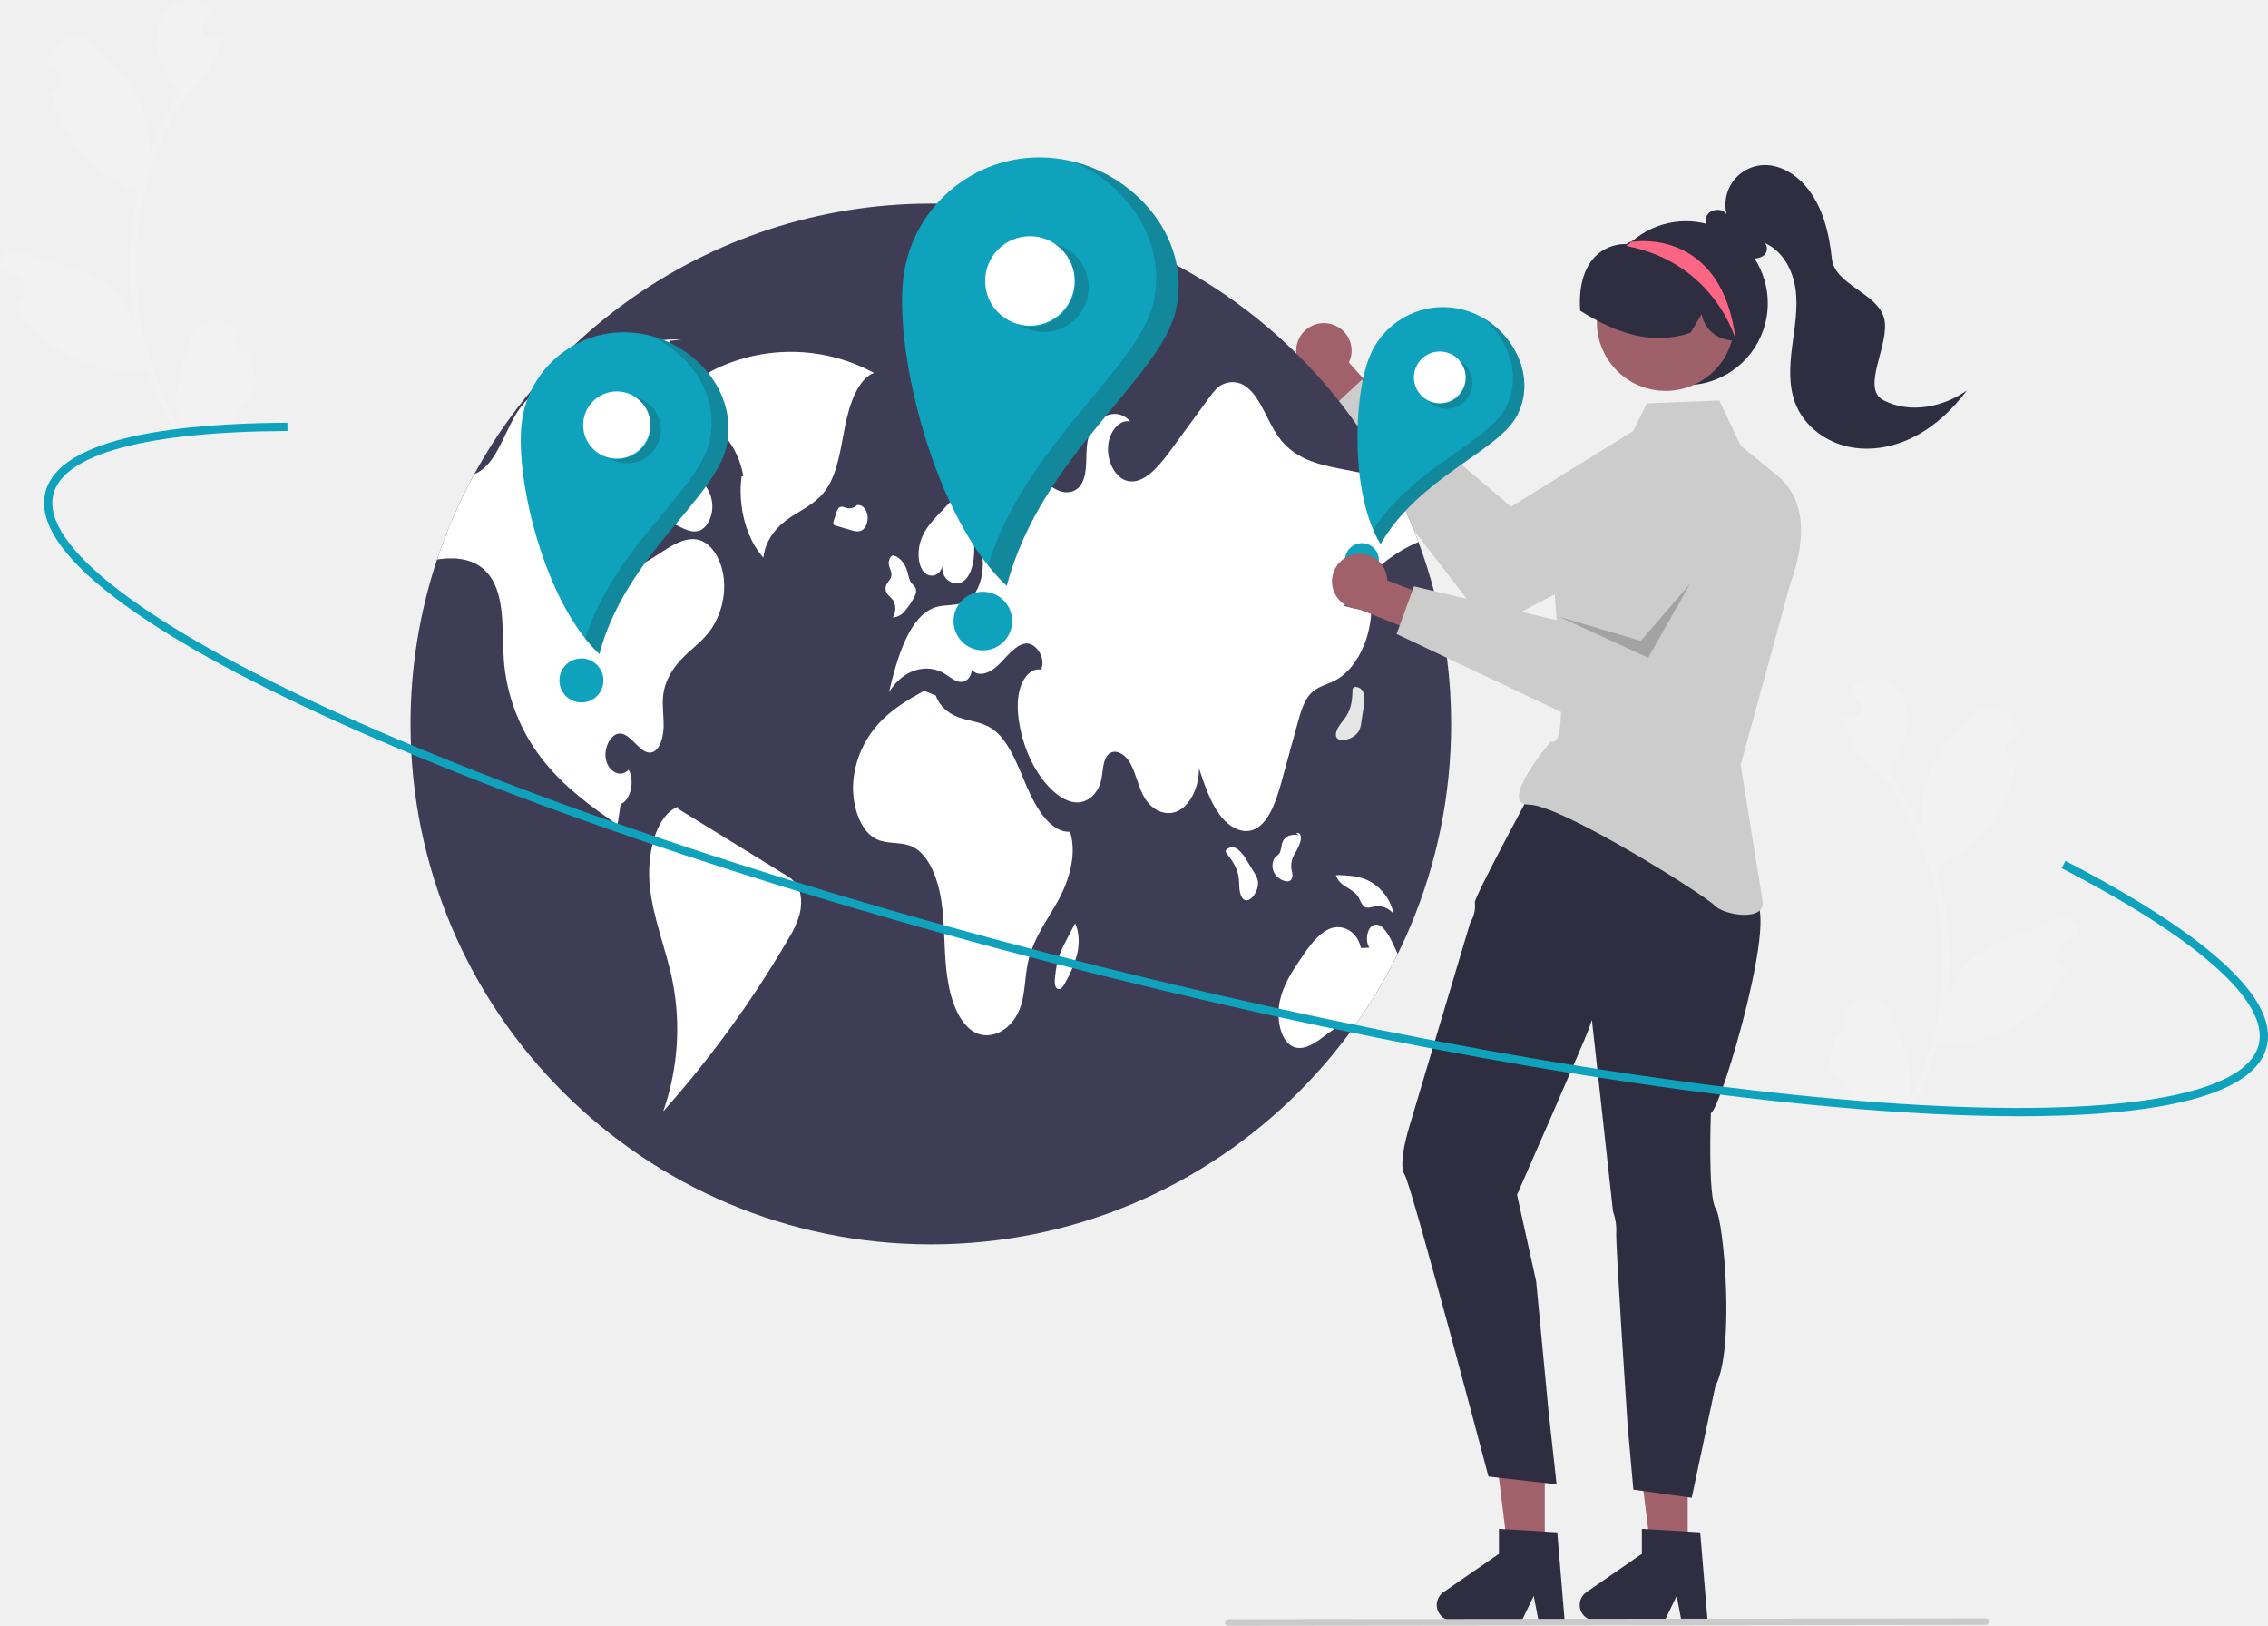
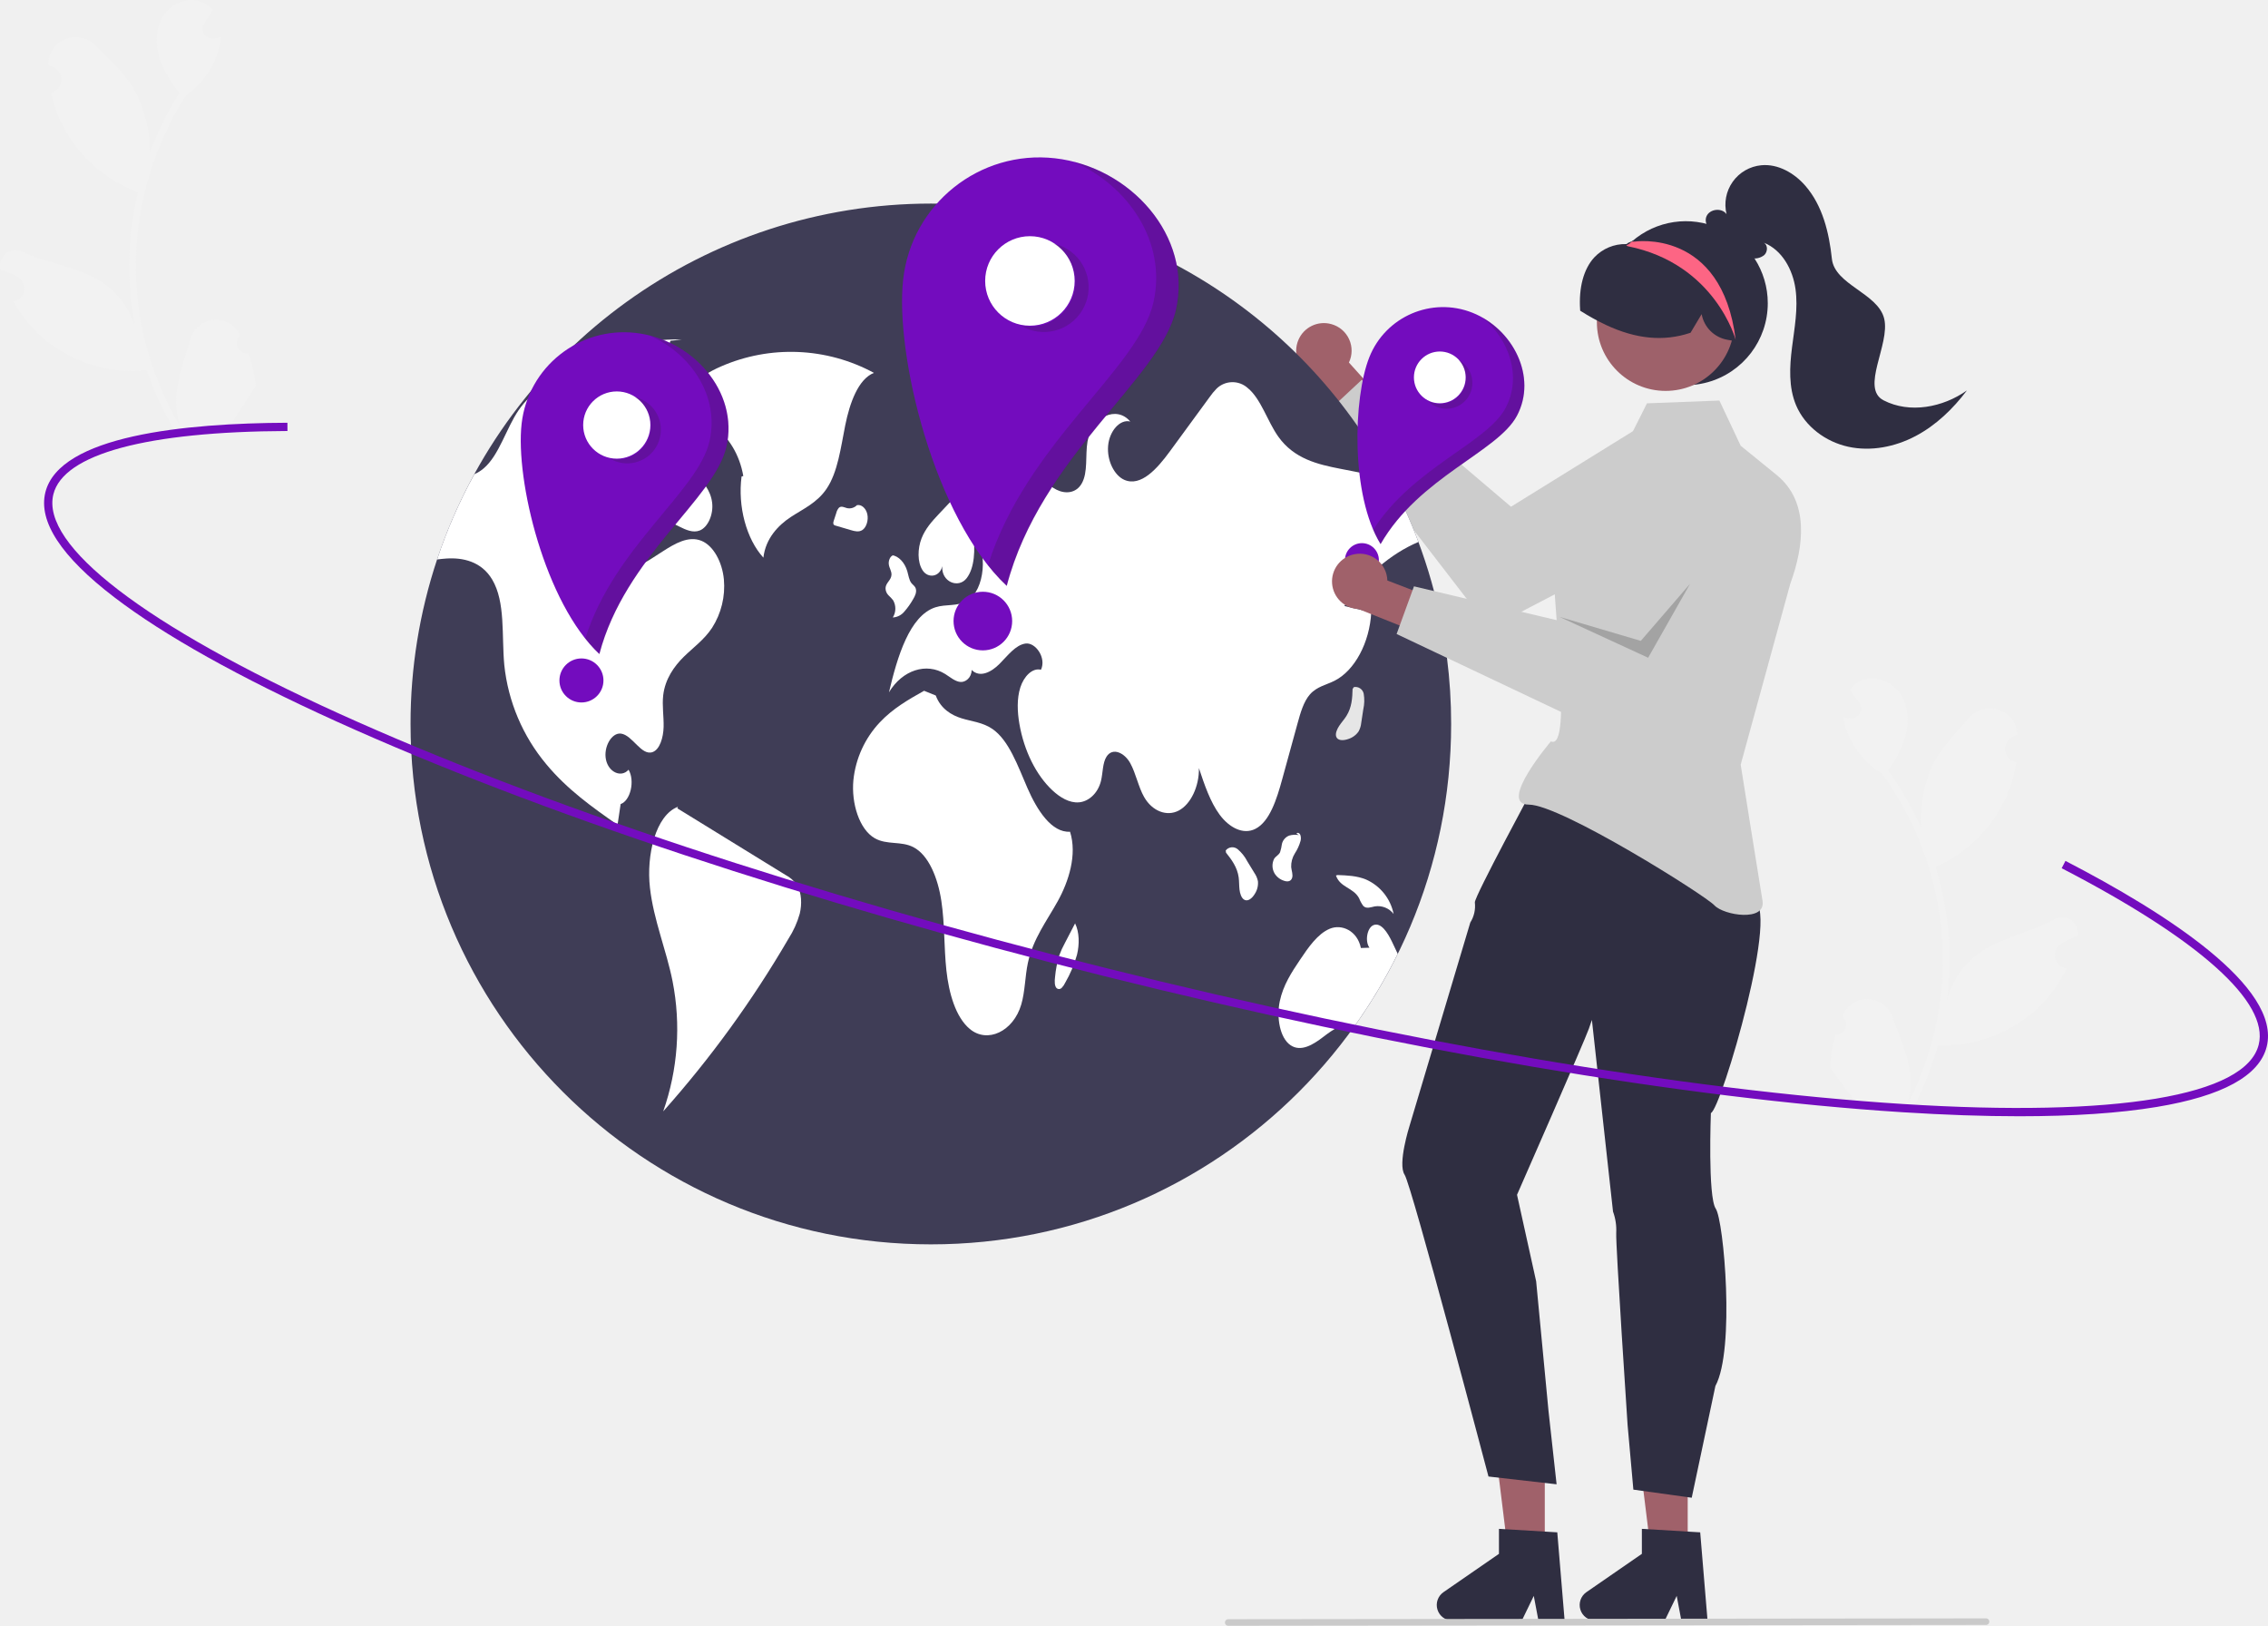
<svg xmlns="http://www.w3.org/2000/svg" data-name="Layer 1" width="825.202" height="591.419" viewBox="0 0 825.202 591.419">
  <path d="M855.224,530.608a3.613,3.613,0,0,0,2.907-6.134c-.074-.366-.127-.629-.202-.995q.054-.116.109-.231a9.703,9.703,0,0,1,17.876.899c2.596,7.179,5.991,14.407,6.561,21.897a28.705,28.705,0,0,1-.962,9.838,115.086,115.086,0,0,0,12.68-47.26,111.081,111.081,0,0,0-.112-12.411q-.335-5.081-1.115-10.11a116.419,116.419,0,0,0-20.767-50.362,30.983,30.983,0,0,1-12.25-13.954,23.634,23.634,0,0,1-1.847-6.551c.623.111,1.257.192,1.882.263.195.019.4.039.594.059l.073.007a3.58,3.58,0,0,0,3.208-5.689q-.383-.518-.766-1.036c-.387-.533-.785-1.056-1.172-1.588a1.784,1.784,0,0,1-.126-.16c-.445-.608-.891-1.205-1.336-1.812a10.352,10.352,0,0,1,3.543-3.119c4.865-2.553,11.309-.328,14.53,4.115,3.232,4.443,3.599,10.483,2.158,15.78a41.485,41.485,0,0,1-6.327,12.512c.242.341.494.672.735,1.012a117.172,117.172,0,0,1,11.316,19.923,48.709,48.709,0,0,1,3.957-22.465c3.093-6.578,8.567-11.985,13.427-17.57,5.837-6.708,16.999-3.142,17.56,5.732q.008.129.016.258-1.049.529-2.059,1.131a4.901,4.901,0,0,0,1.559,9.001l.099.02a48.767,48.767,0,0,1-1.623,7.224,50.21,50.21,0,0,1-26.436,30.272c-.41.187-.81.374-1.22.551a119.597,119.597,0,0,1,5.022,30.563,113.435,113.435,0,0,1-.934,18.292l.041-.214a29.974,29.974,0,0,1,11.026-16.813c8.167-6.095,19.39-7.957,28.118-12.756a5.625,5.625,0,0,1,8.352,5.867q-.022.113-.045.225a32.924,32.924,0,0,0-3.771,1.605q-1.049.529-2.059,1.131a4.901,4.901,0,0,0,1.559,9.001l.099.02c.071.014.133.027.204.04a48.808,48.808,0,0,1-9.622,13.625,50.254,50.254,0,0,1-37.15,14.279l-.01-0a119.562,119.562,0,0,1-9.113,23.048l-28.661-1.334c-.088-.323-.165-.656-.243-.979a32.599,32.599,0,0,0,7.953-.103c-2.005-2.708-4.009-5.437-6.014-8.145a1.781,1.781,0,0,1-.126-.16c-1.016-1.386-2.044-2.761-3.06-4.147l-.001-.002a47.75,47.75,0,0,1,1.963-12.086Z" transform="translate(-187.3989 -154.2905)" fill="#f2f2f2" />
  <path d="M277.743,282.773a3.613,3.613,0,0,1-3.28-5.943c.051-.37.088-.635.14-1.005q-.061-.112-.123-.224a9.703,9.703,0,0,0-17.786,2.002c-2.148,7.326-5.089,14.75-5.196,22.26a28.705,28.705,0,0,0,1.568,9.76A115.086,115.086,0,0,1,237.489,263.235a111.08,111.08,0,0,1-.655-12.394q.02-5.092.488-10.16a116.419,116.419,0,0,1,17.616-51.549,30.983,30.983,0,0,0,11.364-14.684,23.634,23.634,0,0,0,1.438-6.653c-.615.15-1.243.27-1.862.378-.193.031-.397.064-.59.095l-.073.011a3.58,3.58,0,0,1-3.554-5.48q.35-.541.7-1.082c.353-.556.718-1.102,1.071-1.658a1.783,1.783,0,0,0,.116-.168c.407-.634.815-1.258,1.222-1.891a10.352,10.352,0,0,0-3.728-2.894c-5.013-2.248-11.307.371-14.248,5.005-2.951,4.635-2.944,10.685-1.179,15.883a41.485,41.485,0,0,0,7.088,12.097c-.22.355-.451.701-.671,1.056a117.172,117.172,0,0,0-10.063,20.584,48.709,48.709,0,0,0-5.337-22.177c-3.493-6.374-9.291-11.432-14.486-16.706-6.24-6.335-17.161-2.086-17.172,6.806q-0.0.129 0.0.258,1.08.463,2.125,1.002a4.901,4.901,0,0,1-1,9.08l-.098.026a48.767,48.767,0,0,0,2.066,7.109,50.21,50.21,0,0,0,28.256,28.581c.421.161.832.323,1.252.474a119.597,119.597,0,0,0-3.124,30.814,113.433,113.433,0,0,0,2.062,18.199l-.054-.211a29.974,29.974,0,0,0-12.044-16.1c-8.528-5.579-19.845-6.744-28.852-10.995a5.625,5.625,0,0,0-7.973,6.372q.029.111.059.222a32.924,32.924,0,0,1,3.863,1.369q1.08.464,2.125,1.002a4.901,4.901,0,0,1-1,9.081l-.098.026c-.07.018-.131.035-.201.053a48.808,48.808,0,0,0,10.445,13.005,50.254,50.254,0,0,0,37.961,11.957l.01-.001a119.563,119.563,0,0,0,10.52,22.441l28.523-3.102c.068-.328.124-.665.182-.992a32.599,32.599,0,0,1-7.944.388c1.834-2.827,3.665-5.674,5.499-8.501a1.779,1.779,0,0,0,.116-.168c.929-1.446,1.869-2.882,2.798-4.328l0-.002a47.75,47.75,0,0,0-2.706-11.941Z" transform="translate(-187.3989 -154.2905)" fill="#f2f2f2" />
  <path d="M671.818,272.202a10.016,10.016,0,0,1,6.383,13.969l15.306,17.017-8.073,11.824L664.157,290.677a10.07,10.07,0,0,1,7.661-18.475Z" transform="translate(-187.3989 -154.2905)" fill="#a0616a" />
  <path d="M815.114,313.989l0,0a20.026,20.026,0,0,0-27.608-6.542l-50.339,31.177-54.301-46.158L669.356,305.045l59.987,77.83,77.965-40.644C805.489,343.179,817.313,317.567,815.114,313.989Z" transform="translate(-187.3989 -154.2905)" fill="#ccc" />
  <path d="M715.391,417.655a189.27,189.27,0,0,1-189.308,189.308c-104.551,0-189.308-84.757-189.308-189.308a189.245,189.245,0,0,1,9.655-59.842A189.506,189.506,0,0,1,526.083,228.347,189.245,189.245,0,0,1,693.021,328.333a186.774,186.774,0,0,1,10.464,23.106c.41,1.104.81,2.208,1.199,3.323v.011q2.603,7.351,4.586,14.976A189.32,189.32,0,0,1,715.391,417.655Z" transform="translate(-187.3989 -154.2905)" fill="#3f3d56" />
  <path d="M505.371,289.931a63.517,63.517,0,0,0-55.761-2.281c-7.796,3.393-16.006,9.48-18.607,20.471,10.519-6.208,24.136,3.601,26.843,19.336l-.632.174c-1.43,10.899,1.762,22.764,7.941,29.522.811-7.02,5.427-11.797,9.967-14.781,4.54-2.984,9.562-5.152,13.027-10.282,4.108-6.081,5.151-14.969,6.783-23.077C496.563,300.905,499.659,292.19,505.371,289.931Z" transform="translate(-187.3989 -154.2905)" fill="#fff" />
  <path d="M446.489,382.675c-2.913,4.375-6.805,7.12-10.296,10.538-3.481,3.429-6.794,8.056-7.488,13.998-.442,3.807.242,7.677.147,11.527-.094,3.849-1.378,8.182-3.996,9.139-4.133,1.493-7.288-6.184-11.537-6.72-3.376-.421-6.415,4.89-5.437,9.497.978,4.606,5.574,6.647,8.214,3.639,2.387,4.007.705,11.274-2.882,12.505-.379,2.524-.757,5.038-1.125,7.562-9.066-6.342-18.226-12.789-25.935-22.075a67.007,67.007,0,0,1-15.271-36.095c-.999-10.675.484-22.885-4.417-31.099-3.923-6.573-10.654-8.025-16.712-7.614-1.104.074-2.219.2-3.323.336a187.235,187.235,0,0,1,13.556-31.025,13.282,13.282,0,0,0,3.397-2.114c5.637-4.785,8.14-14.472,12.715-21.171q.442-.647.915-1.262c4.68-6.111,10.948-9.255,17.006-12.179,13.409-6.51,27.208-13.104,41.364-12.2l-4.028.389q-7.052,19.751-14.114,39.502-1.073,3.029-2.166,6.068c-2.671,7.488-5.427,15.46-5.017,23.842.242,4.964,1.967,10.265,5.248,11.968,3.06,1.578,6.405-.358,9.36-2.272,1.252-.799,2.493-1.599,3.744-2.408,4.491-2.892,9.465-5.858,14.209-3.923,4.344,1.767,7.551,7.667,8.161,14.03A28.049,28.049,0,0,1,446.489,382.675Z" transform="translate(-187.3989 -154.2905)" fill="#fff" />
  <path d="M473.198,472.572q-19.674-12.113-39.348-24.227l.223-.573c-8.155,3.106-11.54,17.602-10.193,29.456,1.348,11.854,5.917,22.451,8.226,34.002a90.252,90.252,0,0,1-3.403,47.358,387.843,387.843,0,0,0,45.56-62.781,33.588,33.588,0,0,0,4.121-9.138c.833-3.442.705-7.58-.964-10.34A11.511,11.511,0,0,0,473.198,472.572Z" transform="translate(-187.3989 -154.2905)" fill="#fff" />
  <path d="M421.435,325.653c-1.393,3.131-1.929,7.307-.665,10.547,1.291,3.309,4.019,4.804,6.532,6.05l7.247,3.592c2.411,1.195,5.01,2.402,7.468,1.419,2.964-1.186,5.02-5.833,4.488-10.148-.566-4.591-3.46-7.749-6.136-10.439q-5.618-5.645-11.237-11.291l-2.111,2.585A28.192,28.192,0,0,0,421.435,325.653Z" transform="translate(-187.3989 -154.2905)" fill="#fff" />
  <path d="M676.541,374.735q4.891,1.152,9.781,2.303c-.568,11.012-6.026,21.203-13.346,24.894-3.05,1.536-6.447,2.103-8.971,4.975-2.282,2.608-3.439,6.668-4.501,10.549q-2.792,10.16-5.585,20.319c-1.998,7.299-4.564,15.408-9.76,18.037-4.459,2.261-9.56-.505-12.989-5.143-3.429-4.638-5.521-10.875-7.551-16.953.126,6.626-2.955,13.125-7.32,15.429-4.375,2.303-9.697.221-12.621-4.922-2.103-3.692-2.976-8.561-5.038-12.305-2.061-3.744-6.384-5.89-8.635-2.377-1.483,2.335-1.294,5.911-2.03,8.877-1.146,4.606-4.617,7.499-8.056,7.751-3.429.252-6.773-1.725-9.644-4.407-5.921-5.553-10.286-14.366-11.979-24.158-.747-4.365-.957-9.118.337-13.21,1.294-4.091,4.417-7.246,7.52-6.468,2.04-4.312-1.988-10.033-5.616-9.529-3.639.505-6.489,4.407-9.476,7.404-2.976,2.997-7.141,5.174-10.139,2.198.021,2.766-2.23,4.596-4.175,4.365-1.935-.221-3.66-1.777-5.437-2.882-6.868-4.281-15.586-1.441-20.466,6.657,3.05-12.978,7.52-27.87,16.89-30.92,3.828-1.251,8.004-.221,11.621-2.387,6.405-3.839,7.699-18.342,2.167-24.326.705,5.658.568,12.263-2.419,16.133-2.987,3.87-9.255,1.346-8.876-4.375-.862,3.944-5.153,4.543-7.131,1.514-1.988-3.029-1.819-7.982-.41-11.6s3.807-6.216,6.131-8.708c4.996-5.353,10.065-10.77,15.849-14.135,5.795-3.365,12.484-4.501,18.289-1.157,3.061,1.767,5.753,4.712,8.877,6.268,3.124,1.567,7.089,1.367,9.16-2.293,2.324-4.081,1.23-10.139,2.093-15.239,1.546-9.013,10.559-13.23,15.555-7.278-3.733-.957-7.593,3.46-8.056,8.813-.473,5.353,2.23,10.759,5.848,12.379,6.079,2.692,12.032-4.081,16.628-10.349q7.194-9.844,14.408-19.677a23.782,23.782,0,0,1,2.577-3.134,8.291,8.291,0,0,1,11.327-.231c4.859,3.965,7.141,12.095,11.127,17.69,5.784,8.13,14.44,10.107,22.496,11.684q9.008,1.751,18.026,3.523a186.774,186.774,0,0,1,10.464,23.106C693.305,355.762,683.913,363.849,676.541,374.735Z" transform="translate(-187.3989 -154.2905)" fill="#fff" />
  <path d="M695.955,501.276a188.546,188.546,0,0,1-15.671,26.219c-3.786-1.62-7.856,1.273-11.401,3.986-3.702,2.84-8.151,5.606-11.947,3.018-3.881-2.65-5.132-10.065-3.902-15.944,1.23-5.869,4.301-10.538,7.278-14.976,3.155-4.712,6.531-9.602,10.917-11.432,4.396-1.83,10.044.757,11.327,7.004l3.113-.105c-1.746-2.398-.831-7.362,1.515-8.235,2.703-1.02,5.048,2.692,6.647,5.974C694.546,498.268,695.272,499.762,695.955,501.276Z" transform="translate(-187.3989 -154.2905)" fill="#fff" />
  <path d="M576.727,456.853c-6.691.421-11.992-7.817-15.514-15.92-3.522-8.104-6.736-17.371-12.773-21.496-3.45-2.357-7.383-2.68-11.125-3.822-3.742-1.142-7.659-3.505-9.447-8.318l-4.245-1.715c-5.606,3.152-11.285,6.362-16.116,11.491a36.018,36.018,0,0,0-9.603,20.993c-.811,8.496,2.183,17.97,7.778,21.161,4.421,2.522,9.567.932,14.045,3.241,5.595,2.884,8.916,11.264,10.173,19.537s.939,16.871,1.838,25.238,3.379,17.073,8.509,21.361c6.42,5.366,15.841.907,18.722-8.86,1.413-4.791,1.364-10.197,2.421-15.171,1.861-8.758,6.883-15.256,10.866-22.441C576.241,474.949,579.376,465.191,576.727,456.853Z" transform="translate(-187.3989 -154.2905)" fill="#fff" />
  <path d="M510.607,370.79a17.86,17.86,0,0,1,1.742,1.85,6.077,6.077,0,0,1-.107,6.276,5.839,5.839,0,0,0,4.181-2.125,26.879,26.879,0,0,0,3.206-4.516c.683-1.113,1.408-2.618.945-3.939-.316-.902-1.064-1.287-1.588-1.965-.831-1.075-1.036-2.783-1.466-4.259-.928-3.188-3.153-5.532-5.567-5.867l.335.064c-1.009.345-1.713,1.947-1.49,3.388.203,1.312,1.046,2.402.963,3.741-.121,1.925-2.044,2.828-2.163,4.753A3.674,3.674,0,0,0,510.607,370.79Z" transform="translate(-187.3989 -154.2905)" fill="#fff" />
  <path d="M499.142,338.082c.01-.003.02-.003.03-.006a5.357,5.357,0,0,0,.571-.608Z" transform="translate(-187.3989 -154.2905)" fill="#e6e6e6" />
  <path d="M501.149,347.116c1.479-.951,2.306-3.582,1.817-5.785-.486-2.189-2.206-3.66-3.793-3.256a3.866,3.866,0,0,1-3.595,1.058c-.981-.253-2.058-.903-2.909-.164a4.404,4.404,0,0,0-.991,1.935q-.472,1.45-.945,2.9a1.83,1.83,0,0,0-.112,1.099.931.931,0,0,0,.714.568q2.835.836,5.669,1.671C498.381,347.549,499.868,347.94,501.149,347.116Z" transform="translate(-187.3989 -154.2905)" fill="#fff" />
  <path d="M643.805,471.848q-1.31-2.145-2.62-4.29a14.334,14.334,0,0,0-3.453-4.336,3.06,3.06,0,0,0-4.356.436l.106.817c1.991,2.498,4.098,5.273,4.603,8.98.199,1.462.13,2.974.304,4.442s.671,2.99,1.618,3.623c1.375.919,2.99-.436,3.969-2.089a7.193,7.193,0,0,0,1.115-4.579A8.03,8.03,0,0,0,643.805,471.848Z" transform="translate(-187.3989 -154.2905)" fill="#fff" />
  <path d="M682.68,417.231q.379-2.485.758-4.97a14.334,14.334,0,0,0,.15-5.541,3.06,3.06,0,0,0-3.614-2.471l-.445.693c-.085,3.193-.261,6.673-2.262,9.834-.789,1.246-1.816,2.359-2.628,3.594s-1.412,2.72-1.095,3.814c.461,1.589,2.569,1.592,4.382.958a7.193,7.193,0,0,0,3.801-2.785A8.03,8.03,0,0,0,682.68,417.231Z" transform="translate(-187.3989 -154.2905)" fill="#e6e6e6" />
  <path d="M657.508,473.709c.427-1.228-.189-2.636-.32-3.993a8.765,8.765,0,0,1,1.334-4.969,16.154,16.154,0,0,0,2.078-4.556,3.812,3.812,0,0,0-.1-2.231c-.289-.65-.99-.946-1.391-.431l.86.554a7.829,7.829,0,0,0-3.489.169,4.318,4.318,0,0,0-2.644,2.981,18.441,18.441,0,0,1-.693,3.092c-.513,1.054-1.505,1.405-2.129,2.33a5.57,5.57,0,0,0,.088,5.292,6.177,6.177,0,0,0,3.494,2.748C655.645,475.069,657.028,475.089,657.508,473.709Z" transform="translate(-187.3989 -154.2905)" fill="#fff" />
  <path d="M681.91,481.072a12.005,12.005,0,0,0,1.512,2.775c1.168,1.177,2.756.454,4.173.168a7.215,7.215,0,0,1,6.864,2.753A17.471,17.471,0,0,0,684.411,474.231c-3.341-1.362-6.86-1.494-10.334-1.616l-.6.154C675.006,477.22,679.808,477.121,681.91,481.072Z" transform="translate(-187.3989 -154.2905)" fill="#fff" />
  <path d="M578.558,490.177l.009.019q.087-.168.175-.336Z" transform="translate(-187.3989 -154.2905)" fill="#e6e6e6" />
  <path d="M574.856,497.342a32.889,32.889,0,0,0-2.077,4.562,39.711,39.711,0,0,0-1.505,7.806c-.188,1.504-.246,3.426.697,4.159a1.337,1.337,0,0,0,1.749-.238,6.918,6.918,0,0,0,1.268-1.885,43.417,43.417,0,0,0,4.28-10.159c.902-3.744.894-8.151-.701-11.393Q576.711,493.769,574.856,497.342Z" transform="translate(-187.3989 -154.2905)" fill="#fff" />
  <path d="M539.143,306.44a4.215,4.215,0,0,0,4.542.886,14.999,14.999,0,0,0,4.274-2.823,10.055,10.055,0,0,0,2.591-2.826,5.732,5.732,0,0,0,.53-4.366c-.585-1.712-2.07-2.286-3.38-2.674q-3.146-.933-6.292-1.866l1.517-1.368c-1.561-.838-3.288.717-4.264,2.642a14.224,14.224,0,0,0-1.294,3.984C536.844,301.051,537.355,304.649,539.143,306.44Z" transform="translate(-187.3989 -154.2905)" fill="#e6e6e6" />
  <path d="M576.174,294.008a3.465,3.465,0,0,0,4.722.384,5.279,5.279,0,0,0,2.089-3.762c.148-1.65-.667-3.484-1.832-3.626l.267-1.545c-2.244-.405-5.006-.487-6.209,2.239A6.399,6.399,0,0,0,576.174,294.008Z" transform="translate(-187.3989 -154.2905)" fill="#e6e6e6" />
-   <path d="M571.227,211.865a49.926,49.926,0,0,0-55.207,44.015c-3.091,27.399,11.344,86.898,37.662,111.528,12.392-47.189,55.815-75.179,61.56-100.336C621.381,240.191,598.627,214.955,571.227,211.865Z" transform="translate(-187.3989 -154.2905)" fill="#0ea2bd" />
+   <path d="M571.227,211.865a49.926,49.926,0,0,0-55.207,44.015c-3.091,27.399,11.344,86.898,37.662,111.528,12.392-47.189,55.815-75.179,61.56-100.336C621.381,240.191,598.627,214.955,571.227,211.865Z" transform="translate(-187.3989 -154.2905)" fill="#730cbe" />
  <circle id="a2705e7e-530b-43fb-b0c6-4087ca2c8018" data-name="b262ea8c-1946-46c9-a449-3a1996c39394" cx="374.728" cy="102.203" r="16.282" fill="#fff" />
-   <circle id="bb575e01-1284-49d3-8651-037e5b7ffa75" data-name="bcc29a3a-8123-4529-80aa-6f70df2823cf" cx="357.608" cy="225.929" r="10.665" fill="#0ea2bd" />
+   <circle id="bb575e01-1284-49d3-8651-037e5b7ffa75" data-name="bcc29a3a-8123-4529-80aa-6f70df2823cf" cx="357.608" cy="225.929" r="10.665" fill="#730cbe" />
  <path d="M575.599,244.828A16.282,16.282,0,0,1,558.827,272.741a16.28,16.28,0,0,0,11.909-29.853A16.282,16.282,0,0,1,575.599,244.828Z" transform="translate(-187.3989 -154.2905)" fill="#231f20" opacity="0.2" style="isolation:isolate" />
  <path d="M615.306,267.124c-5.746,25.157-49.169,53.147-61.56,100.336a69.061,69.061,0,0,1-6.877-7.535c13.925-44.356,54.645-71.309,60.196-95.615,4.968-21.754-8.988-42.429-29.015-51.163C602.292,219.242,620.932,242.491,615.306,267.124Z" transform="translate(-187.3989 -154.2905)" fill="#231f20" opacity="0.2" style="isolation:isolate" />
-   <path d="M418.644,275.396a37.492,37.492,0,0,0-41.459,33.054c-2.321,20.576,8.519,65.257,28.283,83.754,9.306-35.437,41.915-56.457,46.23-75.349C456.308,296.668,439.22,277.717,418.644,275.396Z" transform="translate(-187.3989 -154.2905)" fill="#0ea2bd" />
+   <path d="M418.644,275.396a37.492,37.492,0,0,0-41.459,33.054c-2.321,20.576,8.519,65.257,28.283,83.754,9.306-35.437,41.915-56.457,46.23-75.349C456.308,296.668,439.22,277.717,418.644,275.396Z" transform="translate(-187.3989 -154.2905)" fill="#730cbe" />
  <circle id="b2d5ab8a-e71c-4a1a-aadf-98f8ab95825b" data-name="b262ea8c-1946-46c9-a449-3a1996c39394" cx="224.412" cy="154.621" r="12.228" fill="#fff" />
-   <circle id="bac33ac8-32b5-423c-9bc5-6c03ceb8d8dc" data-name="bcc29a3a-8123-4529-80aa-6f70df2823cf" cx="211.555" cy="247.535" r="8.009" fill="#0ea2bd" />
+   <circle id="bac33ac8-32b5-423c-9bc5-6c03ceb8d8dc" data-name="bcc29a3a-8123-4529-80aa-6f70df2823cf" cx="211.555" cy="247.535" r="8.009" fill="#730cbe" />
  <path d="M421.928,300.151A12.227,12.227,0,1,1,409.332,321.112a12.226,12.226,0,0,0,8.943-22.418A12.227,12.227,0,0,1,421.928,300.151Z" transform="translate(-187.3989 -154.2905)" fill="#231f20" opacity="0.2" style="isolation:isolate" />
  <path d="M451.746,316.894c-4.315,18.892-36.924,39.911-46.23,75.349a51.862,51.862,0,0,1-5.165-5.658c10.457-33.31,41.036-53.55,45.205-71.803,3.731-16.337-6.75-31.863-21.789-38.421C441.973,280.936,455.971,298.395,451.746,316.894Z" transform="translate(-187.3989 -154.2905)" fill="#231f20" opacity="0.2" style="isolation:isolate" />
  <polygon points="614.063 564.054 600.638 564.054 594.251 512.27 614.066 512.271 614.063 564.054" fill="#a0616a" />
  <path d="M808.684,743.836H799.158l-1.7-8.994-4.355,8.994H767.836a5.68,5.68,0,0,1-3.227-10.353l20.177-13.935v-9.093l21.223,1.267Z" transform="translate(-187.3989 -154.2905)" fill="#2f2e41" />
  <polygon points="562.063 564.054 548.638 564.054 542.251 512.27 562.066 512.271 562.063 564.054" fill="#a0616a" />
  <path d="M756.684,743.836H747.158l-1.7-8.994-4.355,8.994H715.836a5.68,5.68,0,0,1-3.227-10.353l20.177-13.935v-9.093l21.223,1.267Z" transform="translate(-187.3989 -154.2905)" fill="#2f2e41" />
  <path d="M698.458,581.624C701.027,585.477,728.977,691.417,728.977,691.417l24.783,2.826-2.942-26.655-4.496-47.17-6.962-31.485s24.587-55.957,26.141-60.414l1.105-3.199L774.287,595.035a19.577,19.577,0,0,1,1.169,7.785c-.231,4.355,4.136,69.869,4.136,69.869l2.1,23.495,21.233,2.95L811.54,658.48c7.194-13.206,3.07-60.131.128-64.499s-1.773-34.787-1.773-34.787c3.756-1.322,26.157-77.706,14.953-77.255.719-4.072,1.285-7.708,1.285-7.708L806.684,458.547l-48.673-12.653-12.28-5.896s-21.932,40.554-21.713,42.571a11.214,11.214,0,0,1-1.657,7.309l-22.143,74.108S695.863,577.731,698.458,581.624Z" transform="translate(-187.3989 -154.2905)" fill="#2f2e41" />
  <path d="M820.74,316.438,812.997,299.998l-26.354,1.013-8.596,17.103s-24.567,29.343-25.362,38.884c-1,12,7.312,70.812-1,67,0,0-19.595,23-8,23s64.042,32.924,67.484,36.627,18.804,6.103,17.516-1.627-7.944-49.534-7.944-49.534l18.019-65.733c5.186-14.192,6.8-30.11-4.923-39.643Z" transform="translate(-187.3989 -154.2905)" fill="#ccc" />
-   <path d="M723.121,268.05A28.881,28.881,0,0,0,685.623,284.238c-5.885,14.825-6.86,50.228,4.091,67.972,14.081-24.459,42.568-33.491,49.595-46.661C746.817,291.476,737.946,273.935,723.121,268.05Z" transform="translate(-187.3989 -154.2905)" fill="#0ea2bd" />
+   <path d="M723.121,268.05A28.881,28.881,0,0,0,685.623,284.238c-5.885,14.825-6.86,50.228,4.091,67.972,14.081-24.459,42.568-33.491,49.595-46.661C746.817,291.476,737.946,273.935,723.121,268.05Z" transform="translate(-187.3989 -154.2905)" fill="#730cbe" />
  <circle id="f50692ea-d13f-4759-b5e2-05248e17533e" data-name="b262ea8c-1946-46c9-a449-3a1996c39394" cx="523.867" cy="137.29" r="9.419" fill="#fff" />
-   <circle id="aec6a1c4-a00c-42b6-a49d-0158b63ca54a" data-name="bcc29a3a-8123-4529-80aa-6f70df2823cf" cx="495.528" cy="203.754" r="6.169" fill="#0ea2bd" />
+   <circle id="aec6a1c4-a00c-42b6-a49d-0158b63ca54a" data-name="bcc29a3a-8123-4529-80aa-6f70df2823cf" cx="495.528" cy="203.754" r="6.169" fill="#730cbe" />
  <path d="M720.557,287.114a9.419,9.419,0,0,1-13.6,13.034A9.418,9.418,0,0,0,718.137,285.293,9.419,9.419,0,0,1,720.557,287.114Z" transform="translate(-187.3989 -154.2905)" fill="#231f20" opacity="0.2" style="isolation:isolate" />
  <path d="M739.336,305.588c-7.026,13.17-35.514,22.202-49.595,46.661a39.949,39.949,0,0,1-2.695-5.25c14.507-22.645,41.328-31.508,48.117-44.233,6.076-11.389,1.424-25.048-8.429-32.963C739.341,276.884,746.217,292.691,739.336,305.588Z" transform="translate(-187.3989 -154.2905)" fill="#231f20" opacity="0.2" style="isolation:isolate" />
  <path d="M680.146,355.92a10.016,10.016,0,0,1,12.035,9.542l21.368,8.202-1.817,14.201-30.013-12.007a10.07,10.07,0,0,1-1.572-19.938Z" transform="translate(-187.3989 -154.2905)" fill="#a0616a" />
  <path d="M829.452,326.656l0,0a20.026,20.026,0,0,0-27.565,6.719l-30.671,50.649L701.869,367.586l-6.318,17.345,88.805,42.066,44.977-71.637C836.068,345.896,839.365,332.708,829.452,326.656Z" transform="translate(-187.3989 -154.2905)" fill="#ccc" />
  <path d="M830.597,264.583a29.823,29.823,0,1,1-51.295-20.685l.143-.143c.239-.251.477-.501.728-.74a.012.012,0,0,0,.012-.012c.31-.286.62-.573.942-.847a29.815,29.815,0,0,1,49.47,22.427Z" transform="translate(-187.3989 -154.2905)" fill="#2f2e41" />
  <circle cx="606.028" cy="117.193" r="25.008" fill="#9e616a" />
  <path d="M819.983,278.615l-4.144-.732a11.554,11.554,0,0,1-9.305-9.317l-4.043,6.776-.177.059c-9.633,3.198-19.655,2.242-30.634-2.92a85.465,85.465,0,0,1-9.118-5.027l-.217-.135-.018-.254c-.56-8.135,1.266-14.932,5.142-19.137a15.417,15.417,0,0,1,11.634-4.85.957.957,0,0,0,.413-.228c.056-.041.111-.082.167-.12v-.042l.287-.135c.617-.29,1.246-.568,1.875-.822a28.199,28.199,0,0,1,29.448,5.708c7.703,7.354,11.236,19.695,8.792,30.711Z" transform="translate(-187.3989 -154.2905)" fill="#2f2e41" />
  <path d="M872.73,299.922c-8.51-4.392,2.435-20.334.236-29.655-2.199-9.321-18.037-12.319-19.046-21.842s-3.382-19.346-9.667-26.572c-4.016-4.618-9.933-8.027-16.025-7.448a14.409,14.409,0,0,0-12.628,17.792c-1.735-2.458-6.223-1.925-7.334.871-.988,2.485,1.194,5.496,3.763,5.716,3.36,4.15,7.209,8.554,12.473,9.391a5.681,5.681,0,0,0,4.841-1.117c1.239-1.189,1.335-3.567-.134-4.456,6.616,2.628,10.495,9.782,11.477,16.833.982,7.051-.377,14.185-1.271,21.248s-1.281,14.492,1.489,21.05c3.272,7.749,10.805,13.303,19.025,15.084s16.976.04,24.417-3.881c7.441-3.922,13.646-9.909,18.715-16.622C894.326,302.511,882.246,304.834,872.73,299.922Z" transform="translate(-187.3989 -154.2905)" fill="#2f2e41" />
  <path d="M818.919,277.92s-7.408-27.652-39.163-34.034c-.036-.012-.155-.06-.31-.131-.095-.06-.215-.119-.334-.179.358-.203.704-.382,1.062-.561a.012.012,0,0,0,.012-.012c.31-.286.62-.573.942-.847l.907.036S813.897,237.146,818.919,277.92Z" transform="translate(-187.3989 -154.2905)" fill="#fd6584" />
  <polygon points="614.934 212.357 596.999 233.136 567.364 224.385 599.671 239.273 614.934 212.357" opacity="0.2" />
  <path d="M909.985,745.402l-275.75.307a1.191,1.191,0,0,1,0-2.381l275.75-.307a1.191,1.191,0,1,1,0,2.381Z" transform="translate(-187.3989 -154.2905)" fill="#cacaca" />
-   <path d="M922.088,560.362q-19.368,0-42.457-1.464c-79.614-5.056-182.738-22.633-290.376-49.492C481.618,482.547,382.326,449.612,309.67,416.672c-35.393-16.047-62.556-31.236-80.735-45.147-19.247-14.727-27.666-27.564-25.024-38.153,5.148-20.629,50.731-25.142,88.064-25.295l.013,3c-51.268.21-81.514,8.387-85.166,23.022-4.652,18.64,33.287,47.741,104.087,79.841,72.496,32.868,171.605,65.739,279.073,92.557,107.467,26.816,210.401,44.363,289.84,49.408,77.579,4.928,124.743-2.938,129.395-21.578,3.862-15.477-21.598-38.275-71.689-64.198l1.379-2.664c36.397,18.836,78.646,45.852,73.222,67.589-2.643,10.589-16.105,17.965-40.015,21.923C958.483,559.232,941.743,560.362,922.088,560.362Z" transform="translate(-187.3989 -154.2905)" fill="#0ea2bd" />
+   <path d="M922.088,560.362q-19.368,0-42.457-1.464c-79.614-5.056-182.738-22.633-290.376-49.492C481.618,482.547,382.326,449.612,309.67,416.672c-35.393-16.047-62.556-31.236-80.735-45.147-19.247-14.727-27.666-27.564-25.024-38.153,5.148-20.629,50.731-25.142,88.064-25.295l.013,3c-51.268.21-81.514,8.387-85.166,23.022-4.652,18.64,33.287,47.741,104.087,79.841,72.496,32.868,171.605,65.739,279.073,92.557,107.467,26.816,210.401,44.363,289.84,49.408,77.579,4.928,124.743-2.938,129.395-21.578,3.862-15.477-21.598-38.275-71.689-64.198l1.379-2.664c36.397,18.836,78.646,45.852,73.222,67.589-2.643,10.589-16.105,17.965-40.015,21.923C958.483,559.232,941.743,560.362,922.088,560.362Z" transform="translate(-187.3989 -154.2905)" fill="#730cbe" />
</svg>
